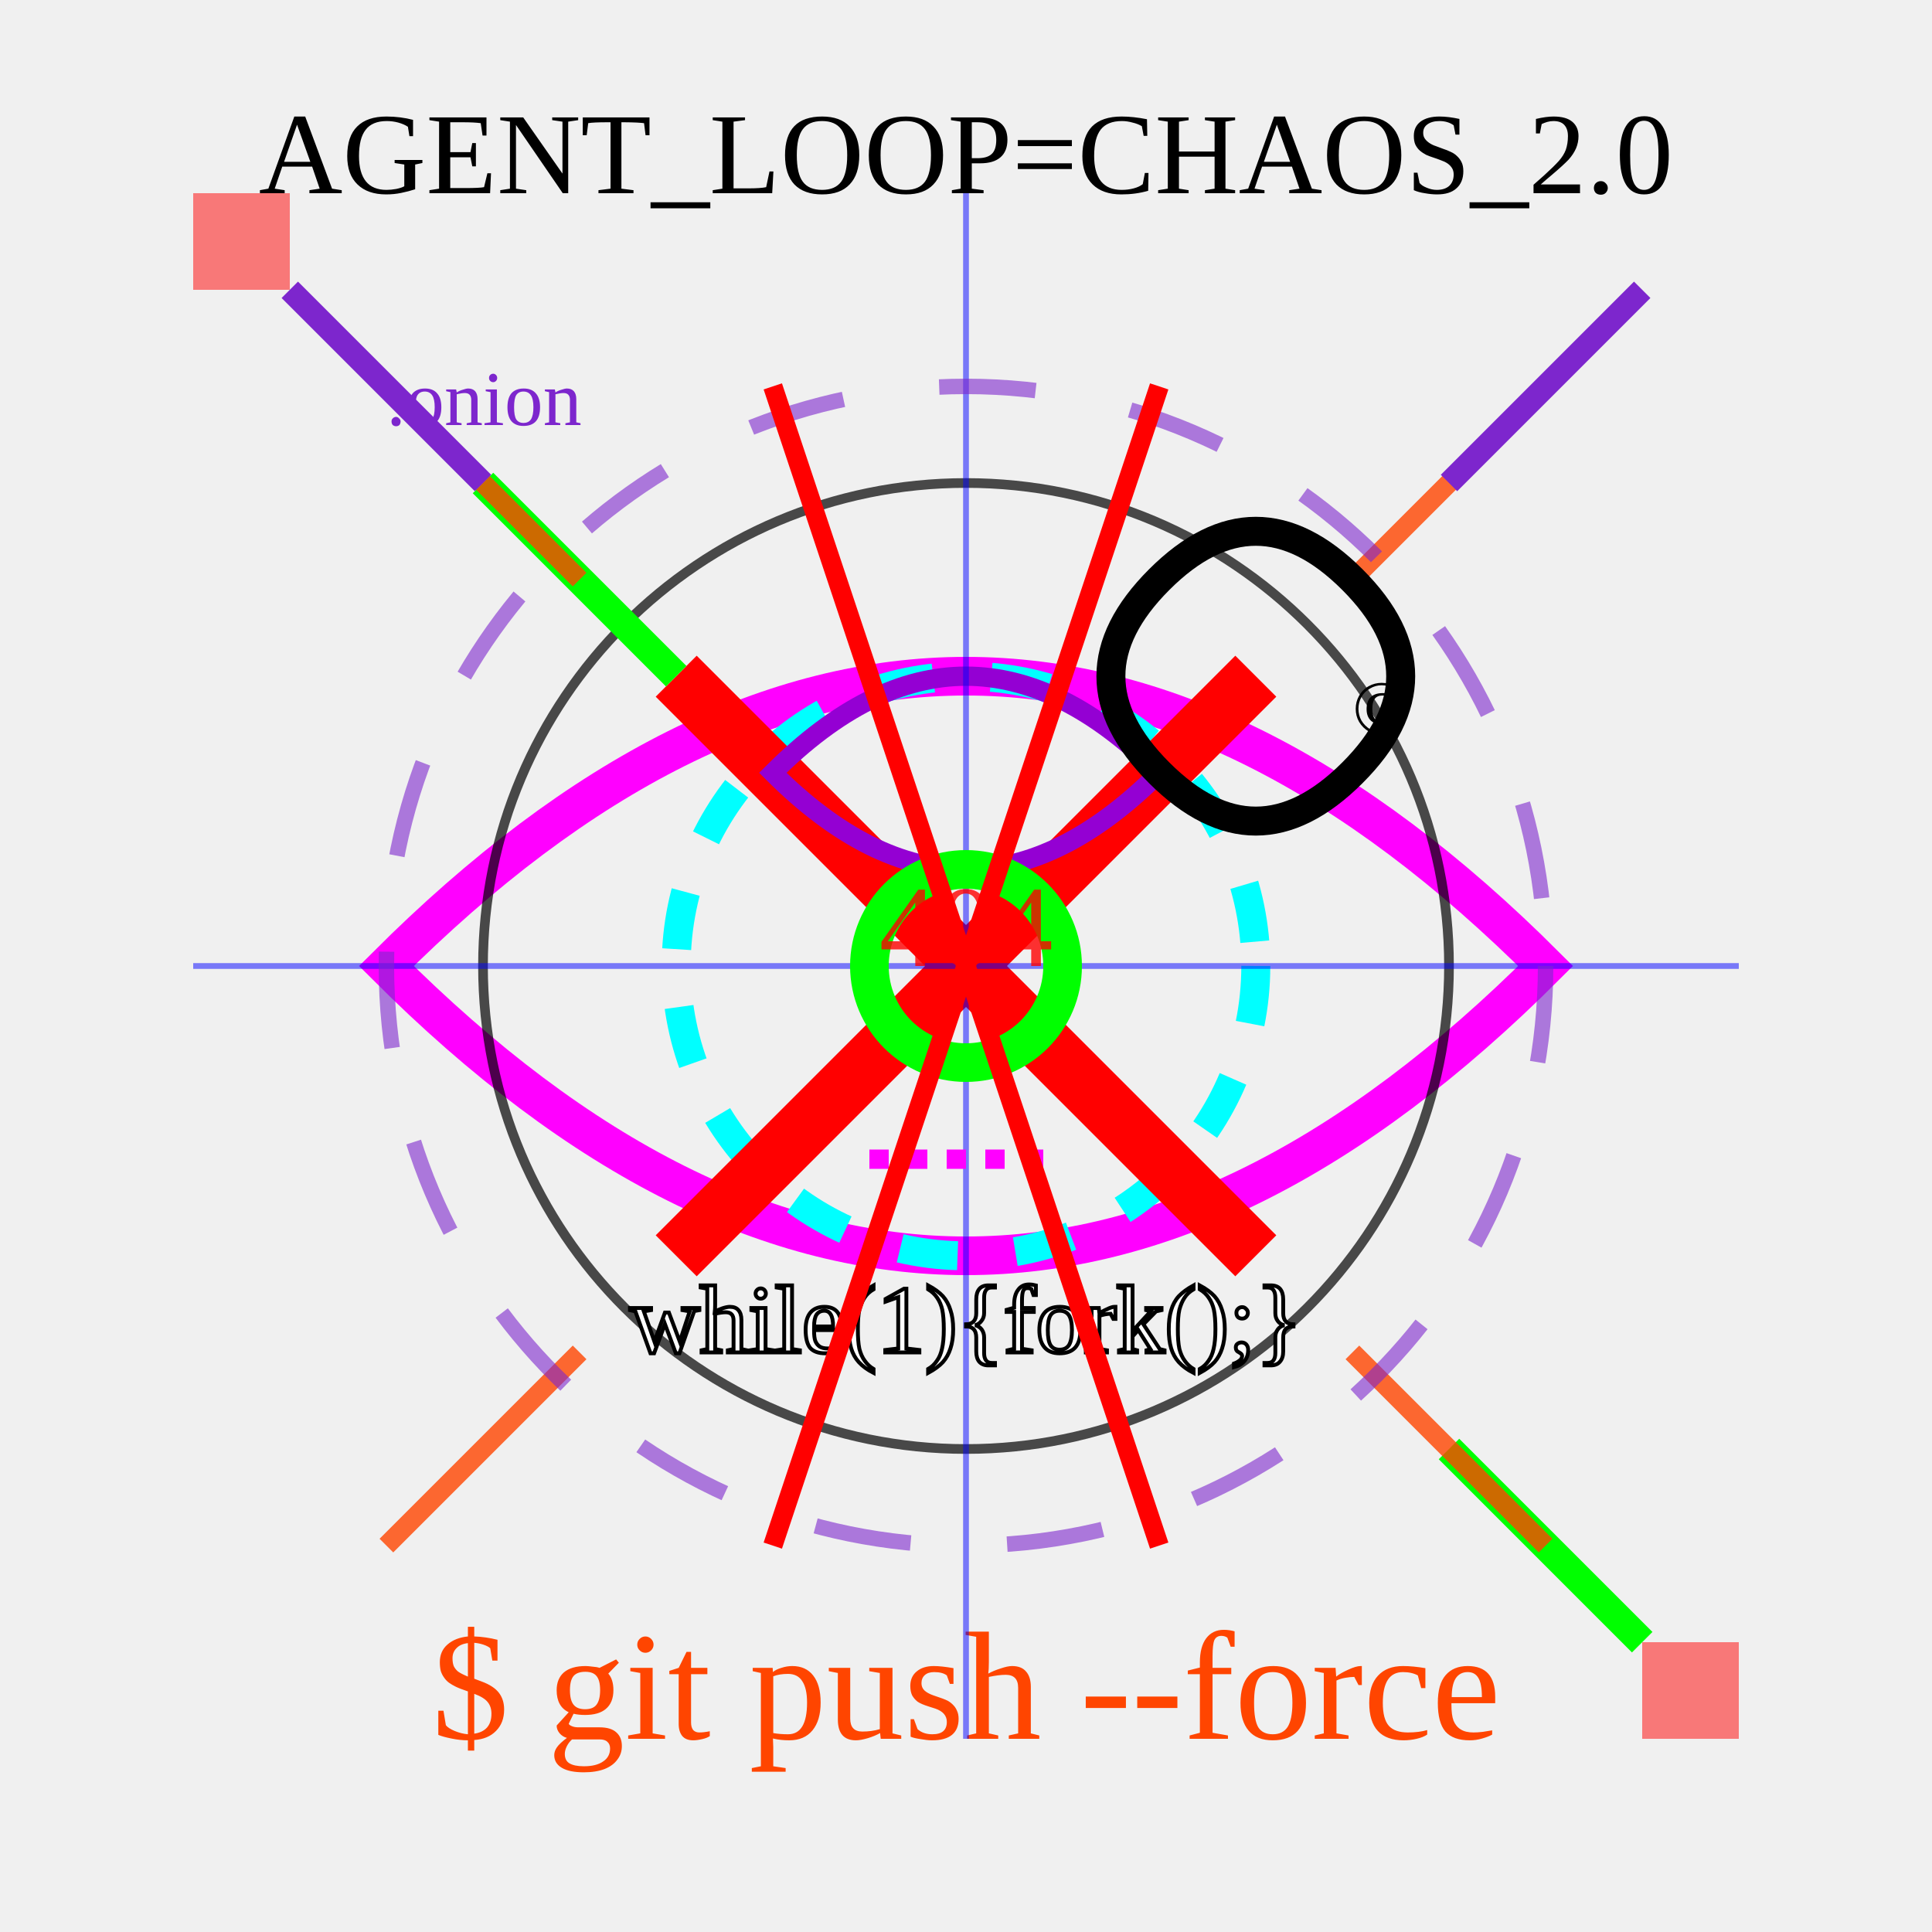
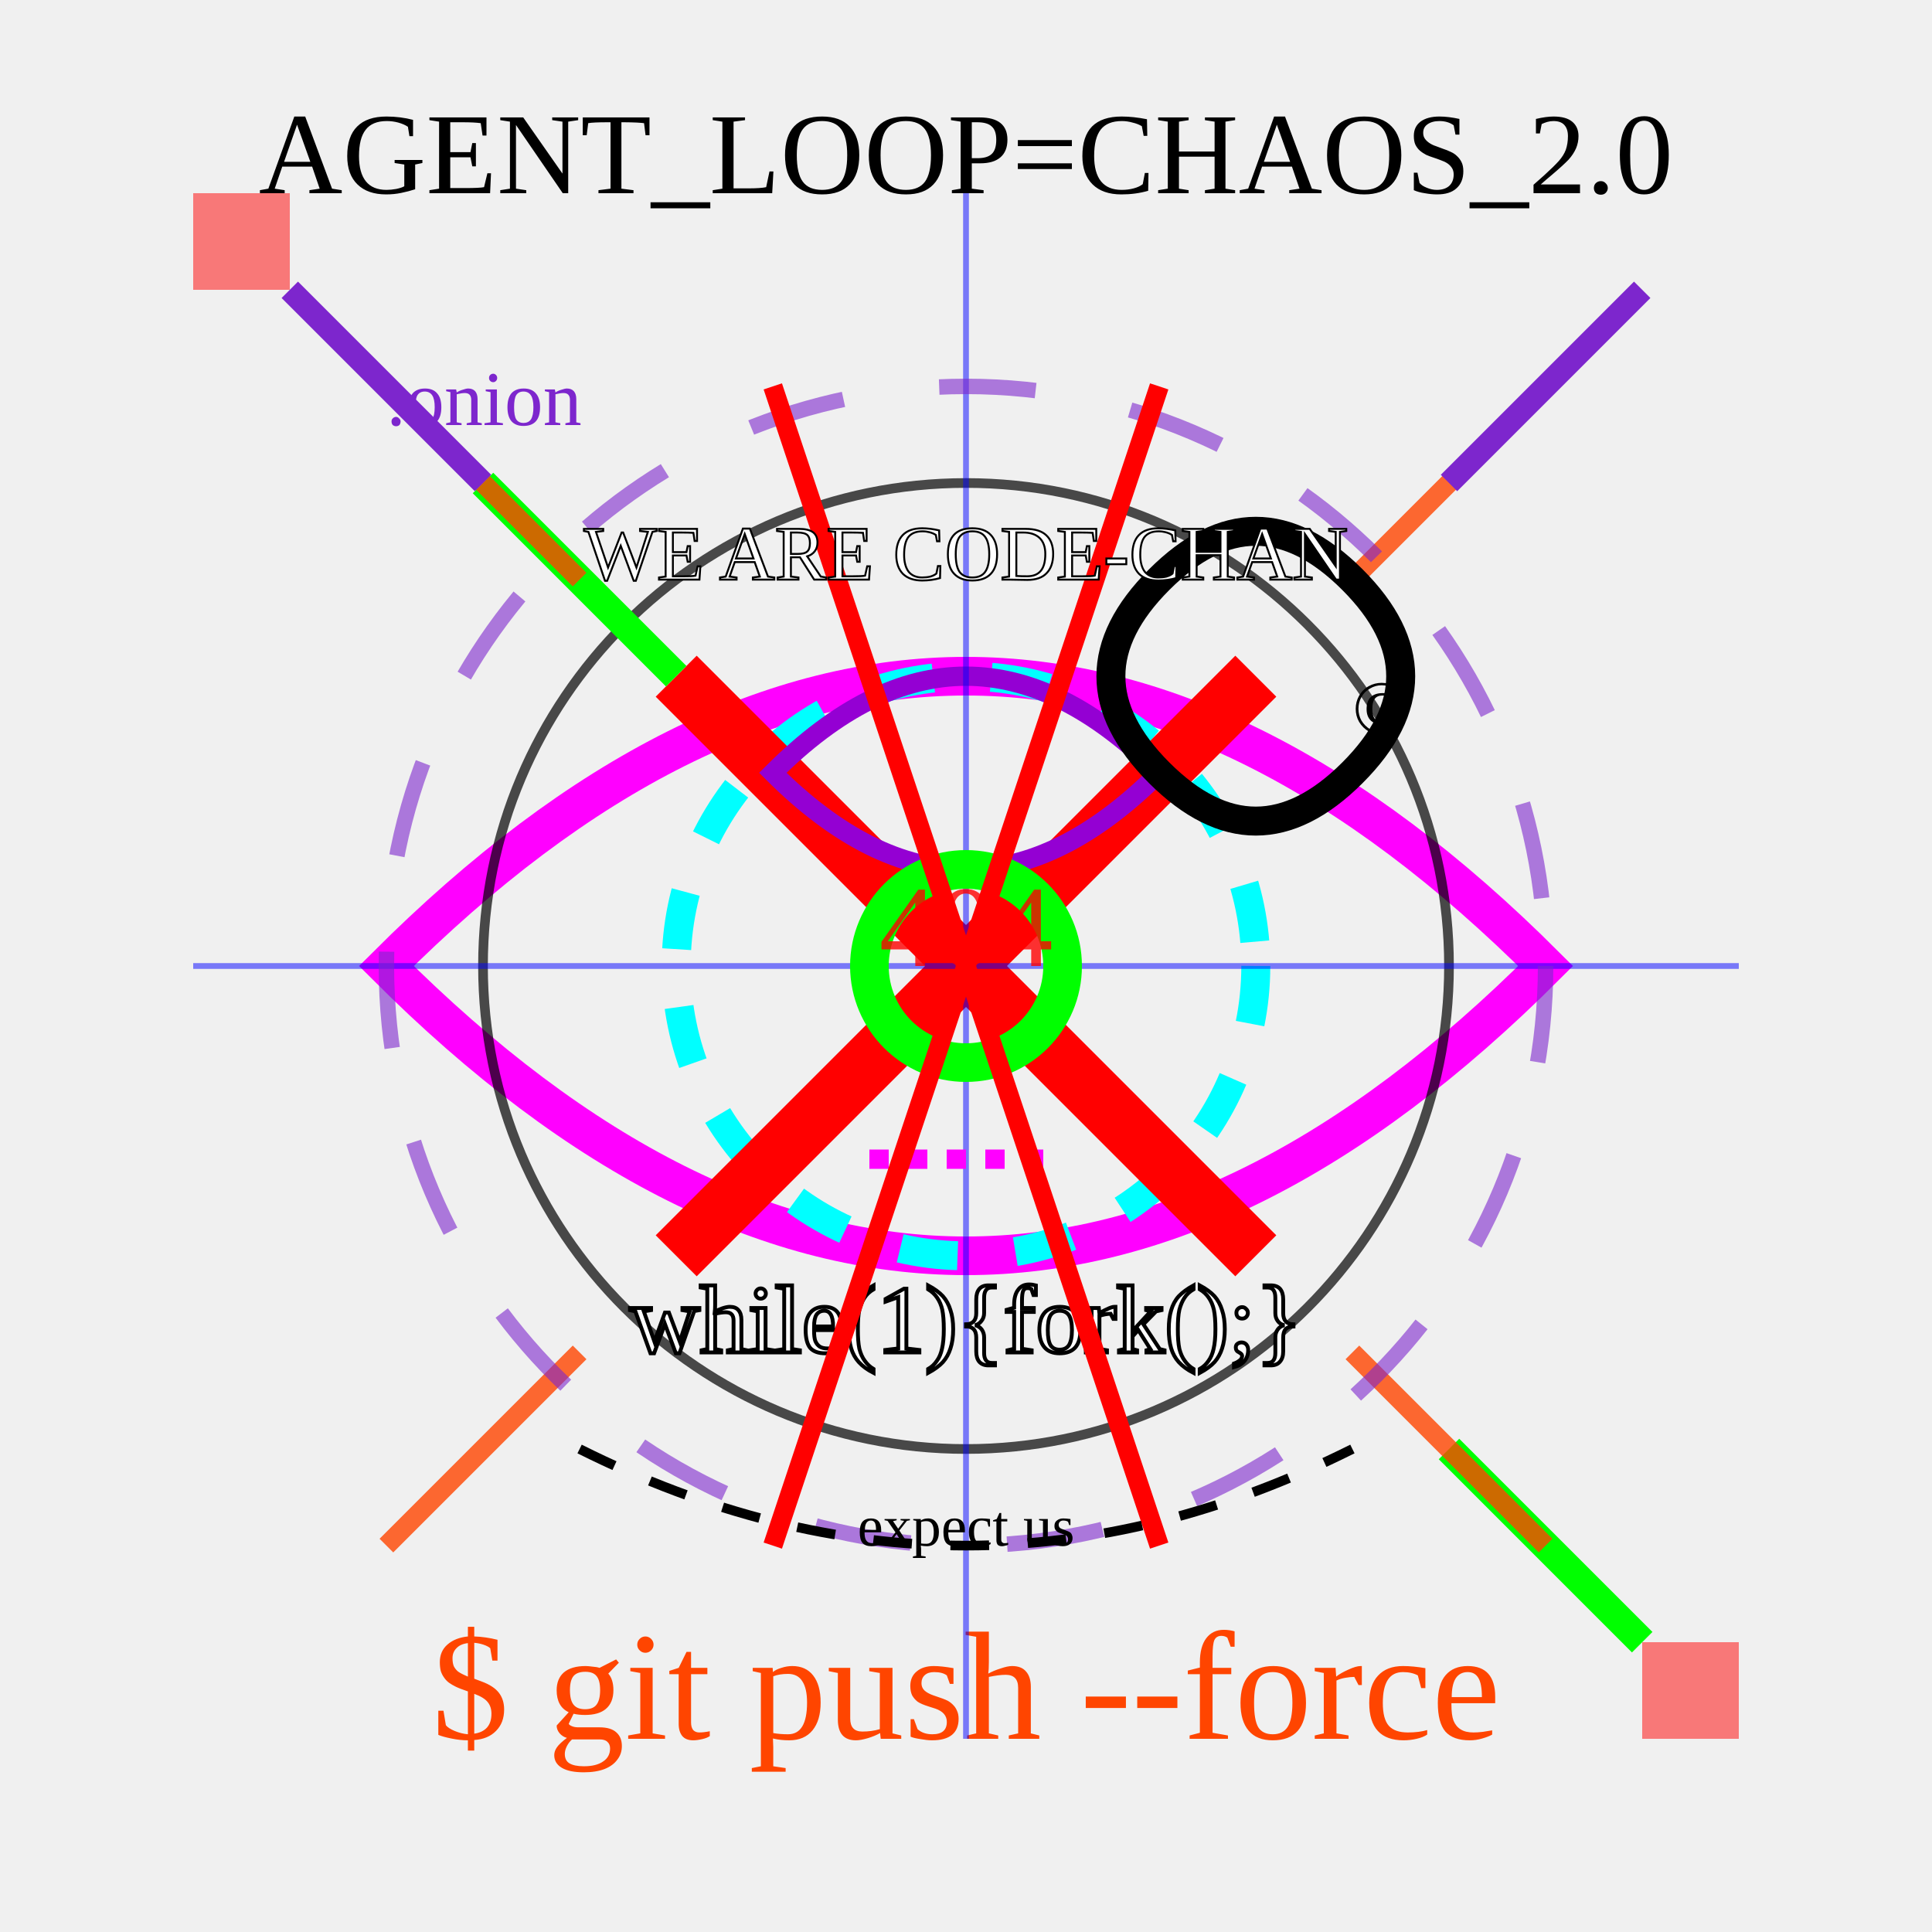
<svg xmlns="http://www.w3.org/2000/svg" viewBox="0 0 100 100">
  <path d="M20,50 Q50,20 80,50 Q50,80 20,50 Z" fill="none" stroke="#ff00ff" stroke-width="2" />
  <circle cx="50" cy="50" r="15" fill="none" stroke="#00ffff" stroke-width="1.5" stroke-dasharray="3,3" />
  <circle cx="50" cy="50" r="25" fill="none" stroke="black" stroke-width="0.5" opacity="0.7" />
  <path d="M35,35 L65,65 M35,65 L65,35" stroke="red" stroke-width="3" />
  <path d="M40,40 Q50,30 60,40 Q50,50 40,40 Z" fill="none" stroke="#9400D3" stroke-width="1" />
  <text x="50" y="90" text-anchor="middle" font-size="8" fill="#ff4500">$ git push --force</text>
  <path d="M10,50 L90,50 M50,10 L50,90" stroke="blue" stroke-width="0.3" opacity="0.5" />
  <path d="M25,25 L35,35 M75,75 L85,85" stroke="#00FF00" stroke-width="1.5" />
  <text x="50" y="10" text-anchor="middle" font-size="6" fill="black">AGENT_LOOP=CHAOS_2.0</text>
  <path d="M20,20 L30,30 M70,70 L80,80 M20,80 L30,70 M70,30 L80,20" stroke="#ff4500" stroke-width="1" opacity="0.8" />
  <circle cx="50" cy="50" r="5" fill="none" stroke="lime" stroke-width="2">
    <animate attributeName="r" values="5;8;5" dur="2s" repeatCount="indefinite" />
    <animate attributeName="opacity" values="1;0.3;1" dur="2s" repeatCount="indefinite" />
    <animateTransform attributeName="transform" type="rotate" values="0 50 50;360 50 50" dur="10s" repeatCount="indefinite" />
  </circle>
  <path d="M60,30 Q65,25 70,30 Q75,35 70,40 Q65,45 60,40 Q55,35 60,30 Z" fill="none" stroke="black" stroke-width="1.5" />
  <text x="70" y="38" font-size="4" fill="black">©</text>
  <text x="50" y="70" text-anchor="middle" font-size="5" fill="white" stroke="black" stroke-width="0.2">while(1){fork();}</text>
  <path d="M45,60 L55,60" stroke="#FF00FF" stroke-width="1" stroke-dasharray="1,1" />
  <path d="M15,15 L25,25 M75,25 L85,15" stroke="#7D26CD" stroke-width="1.2" />
  <text x="20" y="22" font-size="4" fill="#7D26CD">.onion</text>
  <circle cx="50" cy="50" r="30" fill="none" stroke="#7D26CD" stroke-width="0.8" opacity="0.6" stroke-dasharray="5,5" />
  <path d="M40,20 L60,80 M60,20 L40,80" stroke="#FF0000" stroke-width="1" />
  <text x="50" y="50" text-anchor="middle" font-size="6" fill="#FF0000" opacity="0.8">404</text>
  <path d="M10,10 L15,10 L15,15 L10,15 Z" fill="#FF0000" opacity="0.5" />
  <path d="M85,85 L90,85 L90,90 L85,90 Z" fill="#FF0000" opacity="0.5" />
+   <text x="50" y="30" text-anchor="middle" font-size="4" fill="white" stroke="black" stroke-width="0.1">WE ARE CODE-CHAN</text>
+   <path d="M30,75 Q50,85 70,75" fill="none" stroke="black" stroke-width="0.5" stroke-dasharray="2,2" />
+   <text x="50" y="80" text-anchor="middle" font-size="3" fill="black">expect us</text>
</svg>
